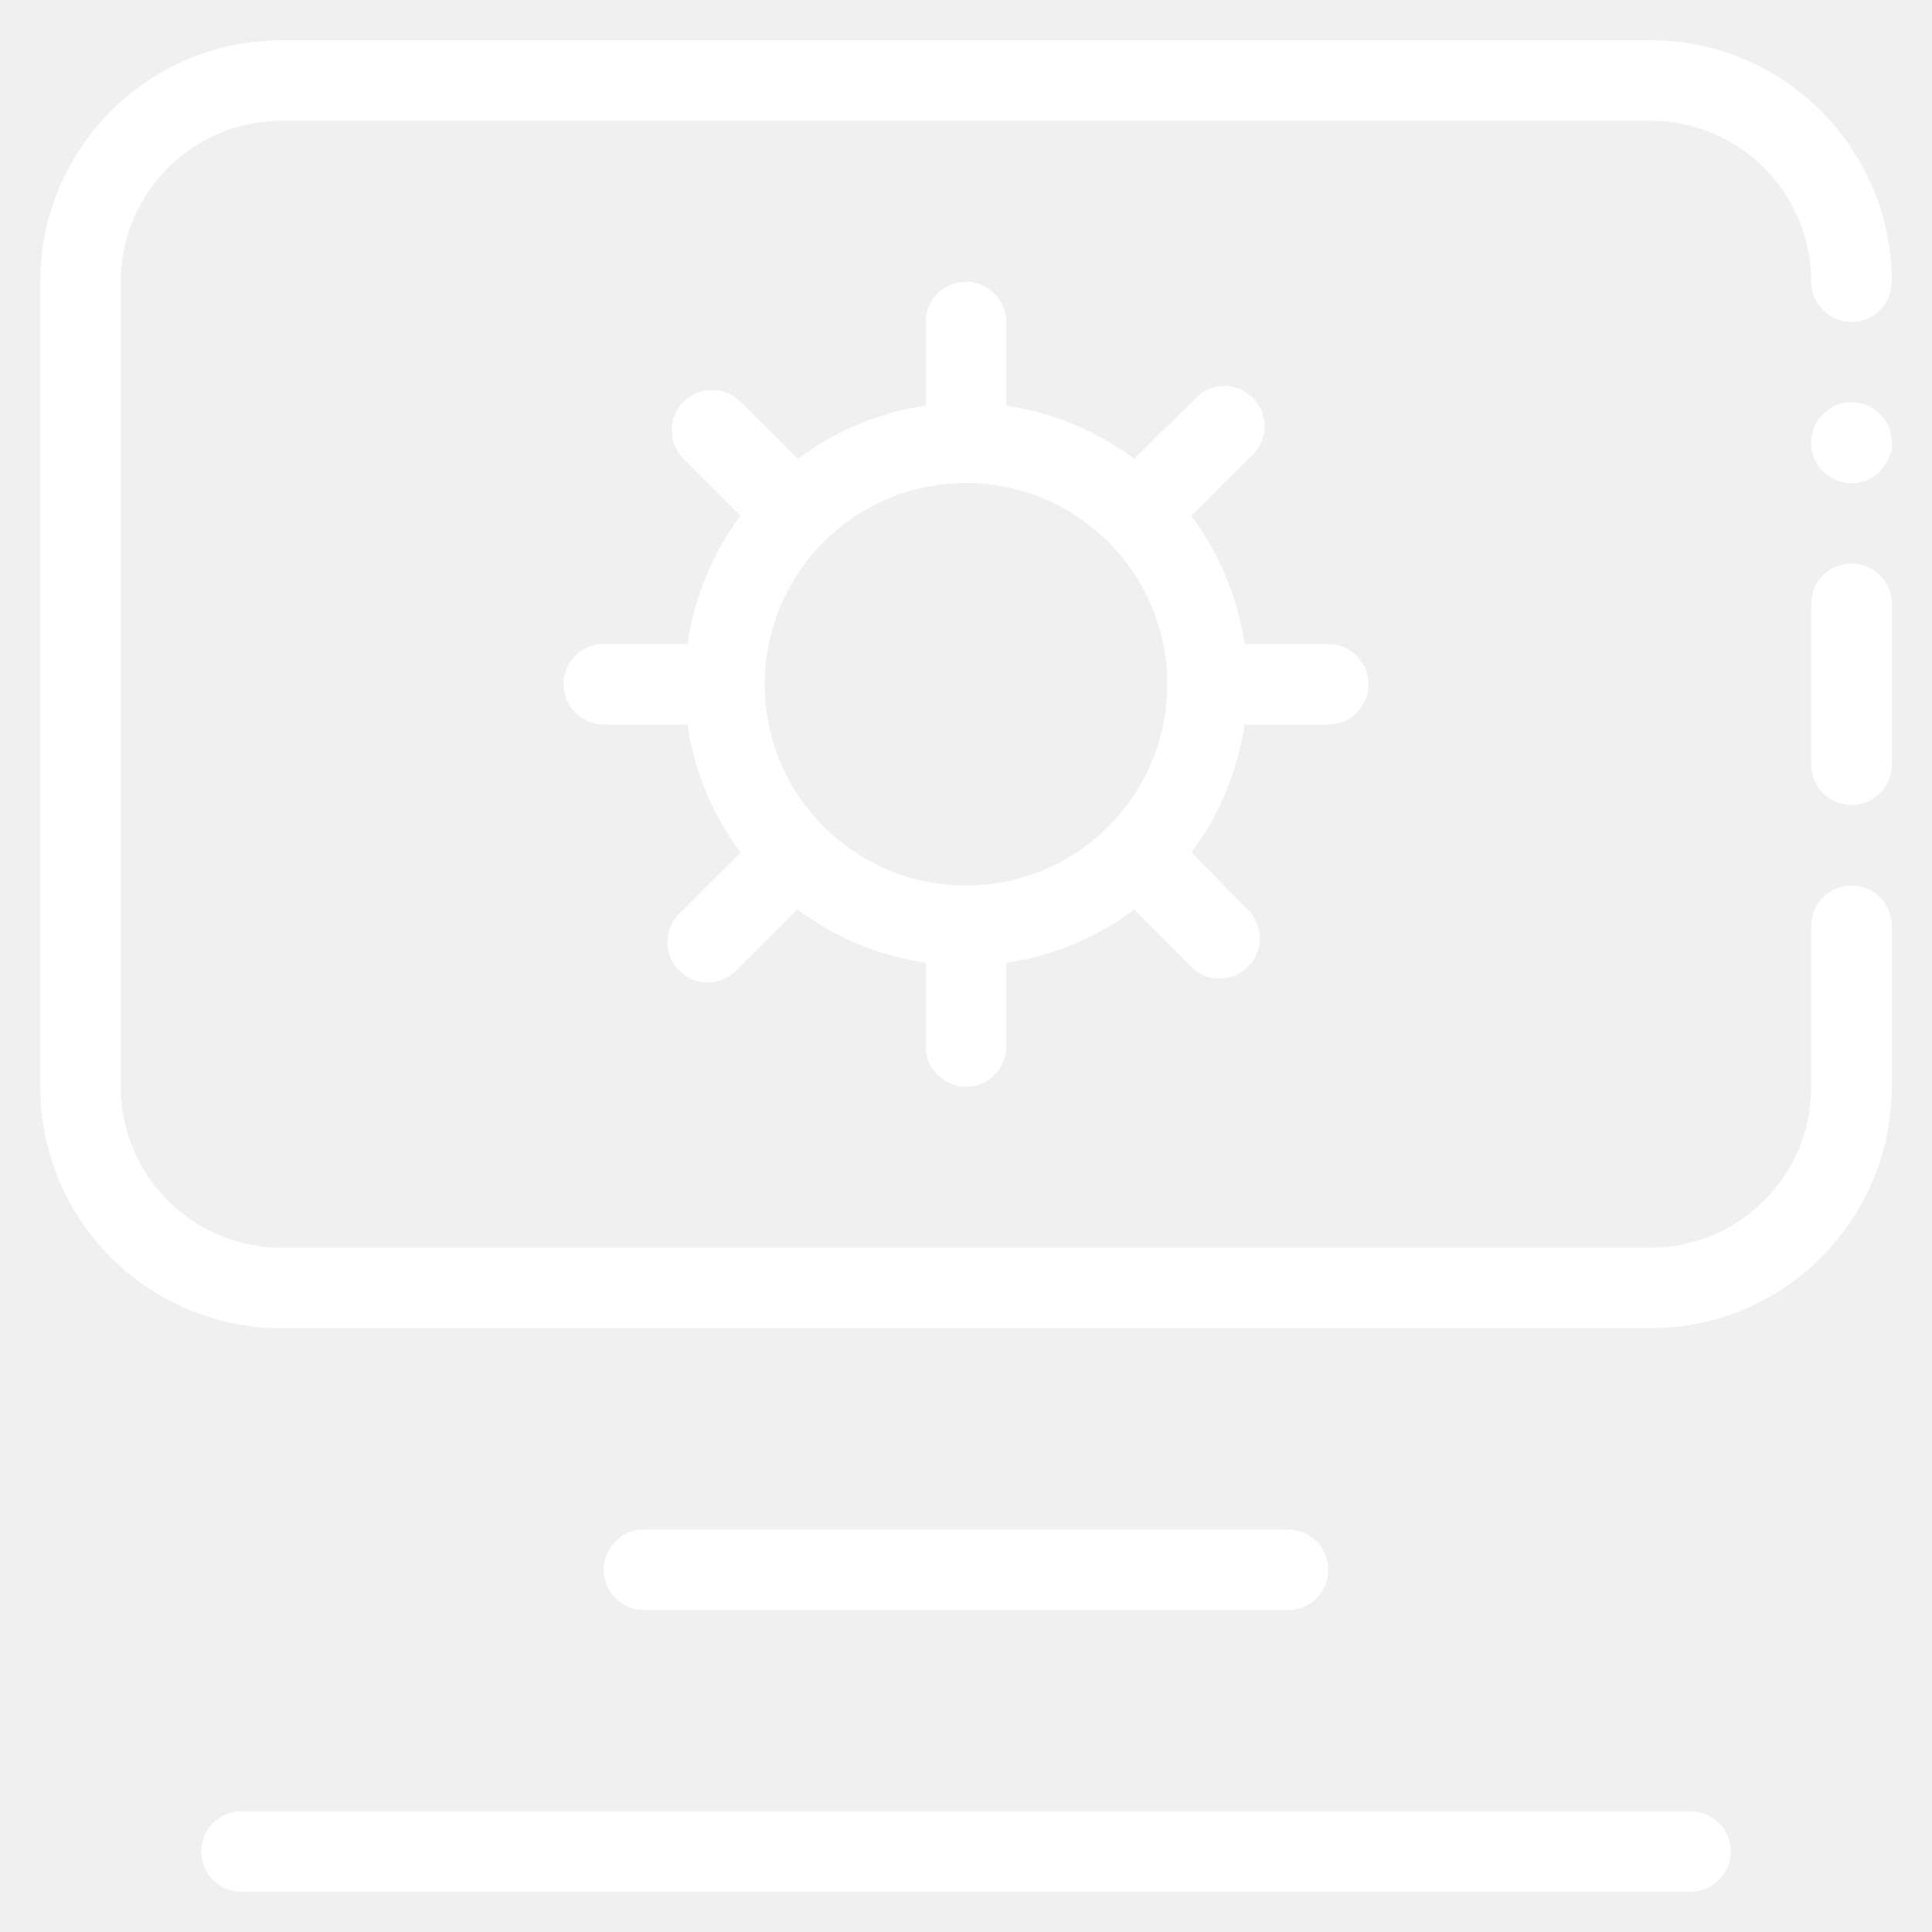
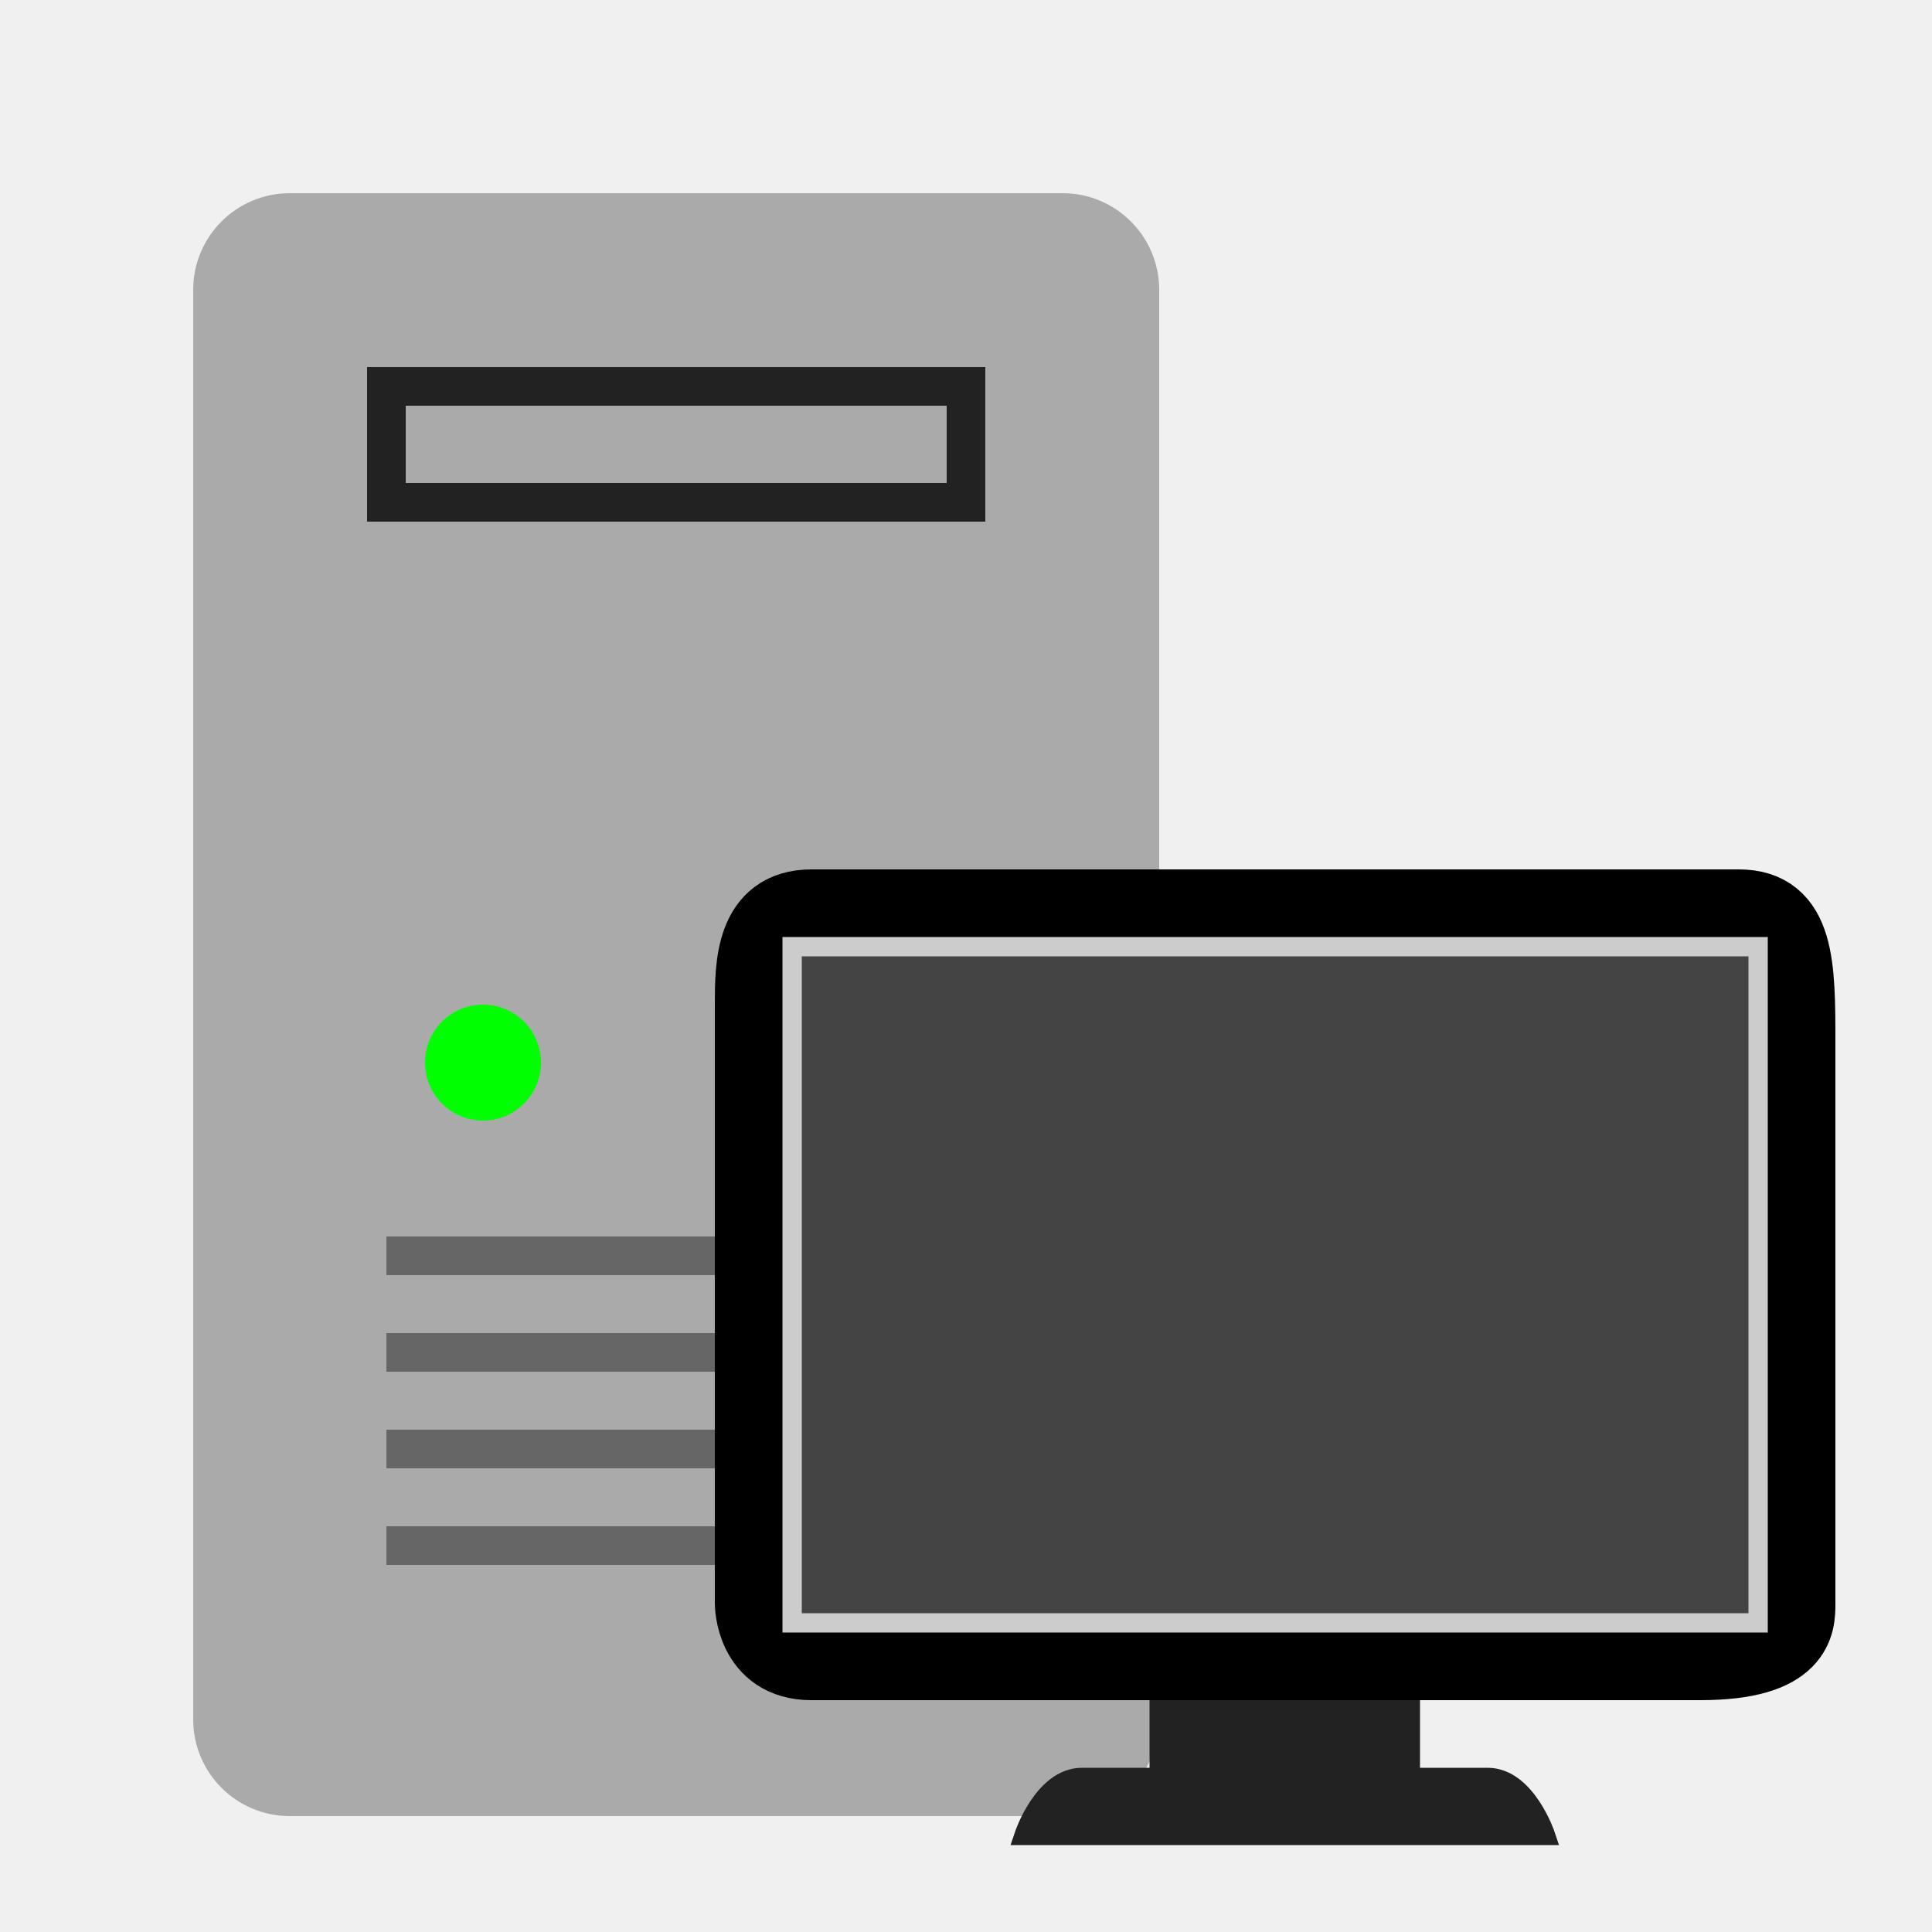
- <svg xmlns="http://www.w3.org/2000/svg" width="800px" height="800px" viewBox="0 0 1024 1024" class="icon" version="1.1" fill="#000000">
-   <g id="SVGRepo_bgCarrier" stroke-width="0" />
-   <g id="SVGRepo_tracerCarrier" stroke-linecap="round" stroke-linejoin="round" />
-   <g id="SVGRepo_iconCarrier">
-     <path d="M981.333 469.333a21.333 21.333 0 0 0-21.333 21.333v85.333a85.333 85.333 0 0 1-85.333 85.333H149.333a85.333 85.333 0 0 1-85.333-85.333V149.333a85.333 85.333 0 0 1 85.333-85.333h725.333a85.333 85.333 0 0 1 85.333 85.333 21.333 21.333 0 0 0 42.667 0 128 128 0 0 0-128-128H149.333a128 128 0 0 0-128 128v426.667a128 128 0 0 0 128 128h725.333a128 128 0 0 0 128-128v-85.333a21.333 21.333 0 0 0-21.333-21.333z" fill="#ffffff" />
-     <path d="M981.333 298.667a21.333 21.333 0 0 0-21.333 21.333v85.333a21.333 21.333 0 0 0 42.667 0v-85.333a21.333 21.333 0 0 0-21.333-21.333zM966.187 219.52a21.333 21.333 0 0 0 0 30.293 21.333 21.333 0 0 0 30.293 0l2.56-3.413a11.947 11.947 0 0 0 1.92-3.627 13.227 13.227 0 0 0 1.707-3.84 26.88 26.88 0 0 0 0-4.267 21.333 21.333 0 0 0-36.48-15.147zM896 960H128a21.333 21.333 0 0 0 0 42.667h768a21.333 21.333 0 0 0 0-42.667zM682.667 853.333a21.333 21.333 0 0 0 0-42.667H341.333a21.333 21.333 0 0 0 0 42.667zM704 384a21.333 21.333 0 0 0 0-42.667h-44.373a149.333 149.333 0 0 0-28.16-67.84l31.36-31.36a21.333 21.333 0 1 0-30.08-30.08l-31.573 31.147A149.333 149.333 0 0 0 533.333 215.04V170.667a21.333 21.333 0 0 0-42.667 0v44.373a149.333 149.333 0 0 0-67.84 28.16l-31.573-31.36a21.333 21.333 0 0 0-30.08 30.08l31.36 31.36A149.333 149.333 0 0 0 364.373 341.333H320a21.333 21.333 0 0 0 0 42.667h44.373a149.333 149.333 0 0 0 28.16 67.84l-31.36 31.36a21.333 21.333 0 1 0 30.08 30.08l31.36-31.36A149.333 149.333 0 0 0 490.667 510.293V554.667a21.333 21.333 0 0 0 42.667 0v-44.373a149.333 149.333 0 0 0 67.84-28.16l31.36 31.36a21.333 21.333 0 0 0 30.08-30.08l-31.147-31.573A149.333 149.333 0 0 0 659.627 384z m-192 85.333a106.667 106.667 0 1 1 106.667-106.667 106.667 106.667 0 0 1-106.667 106.667z" fill="#ffffff" />
-   </g>
+ <svg xmlns="http://www.w3.org/2000/svg" width="800px" height="800px" viewBox="0 0 100 100" version="1.1">
+   <rect x="10" y="10" rx="5" ry="5" width="50" height="84" style="fill:#aaa" />
+   <rect x="20" y="20" width="30" height="6" style="fill:none;stroke:#222;stroke-width:2px" />
+   <path d="M 20,65 50,65 M 20,70 50,70 M 20,75 50,75 M 20,80 50,80" style="fill:none;stroke:#666;stroke-width:2px" />
+   <circle cx="25" cy="55" r="3" style="fill:#00FF00" />
+   <path style="fill:#222222;stroke:#222222" d="m 60,87 0,5 c 0,0 -3,0 -4,0 -2,0 -3,3 -3,3 1,0 26,0 27,0 0,0 -1,-3 -3,-3 -1,0 -4,0 -4,0 l 0,-5" />
+   <path style="fill:none;stroke:#000000;stroke-width:4px;stroke-linecap:butt" d="m 39,83 c 0,-8 0,-25 0,-31 0,-2 0,-5 3,-5 6,0 45,0 48,0 3,0 3,3 3,7 0,6 0,26 0,29 0,1 0,3 -5,3 -3,0 -43,0 -46,0 -3,0 -3,-3 -3,-3 z" />
+   <path style="fill:#444444;stroke:#cccccc" d="m 41,49 50,0 0,35 -50,0 z" />
</svg>
